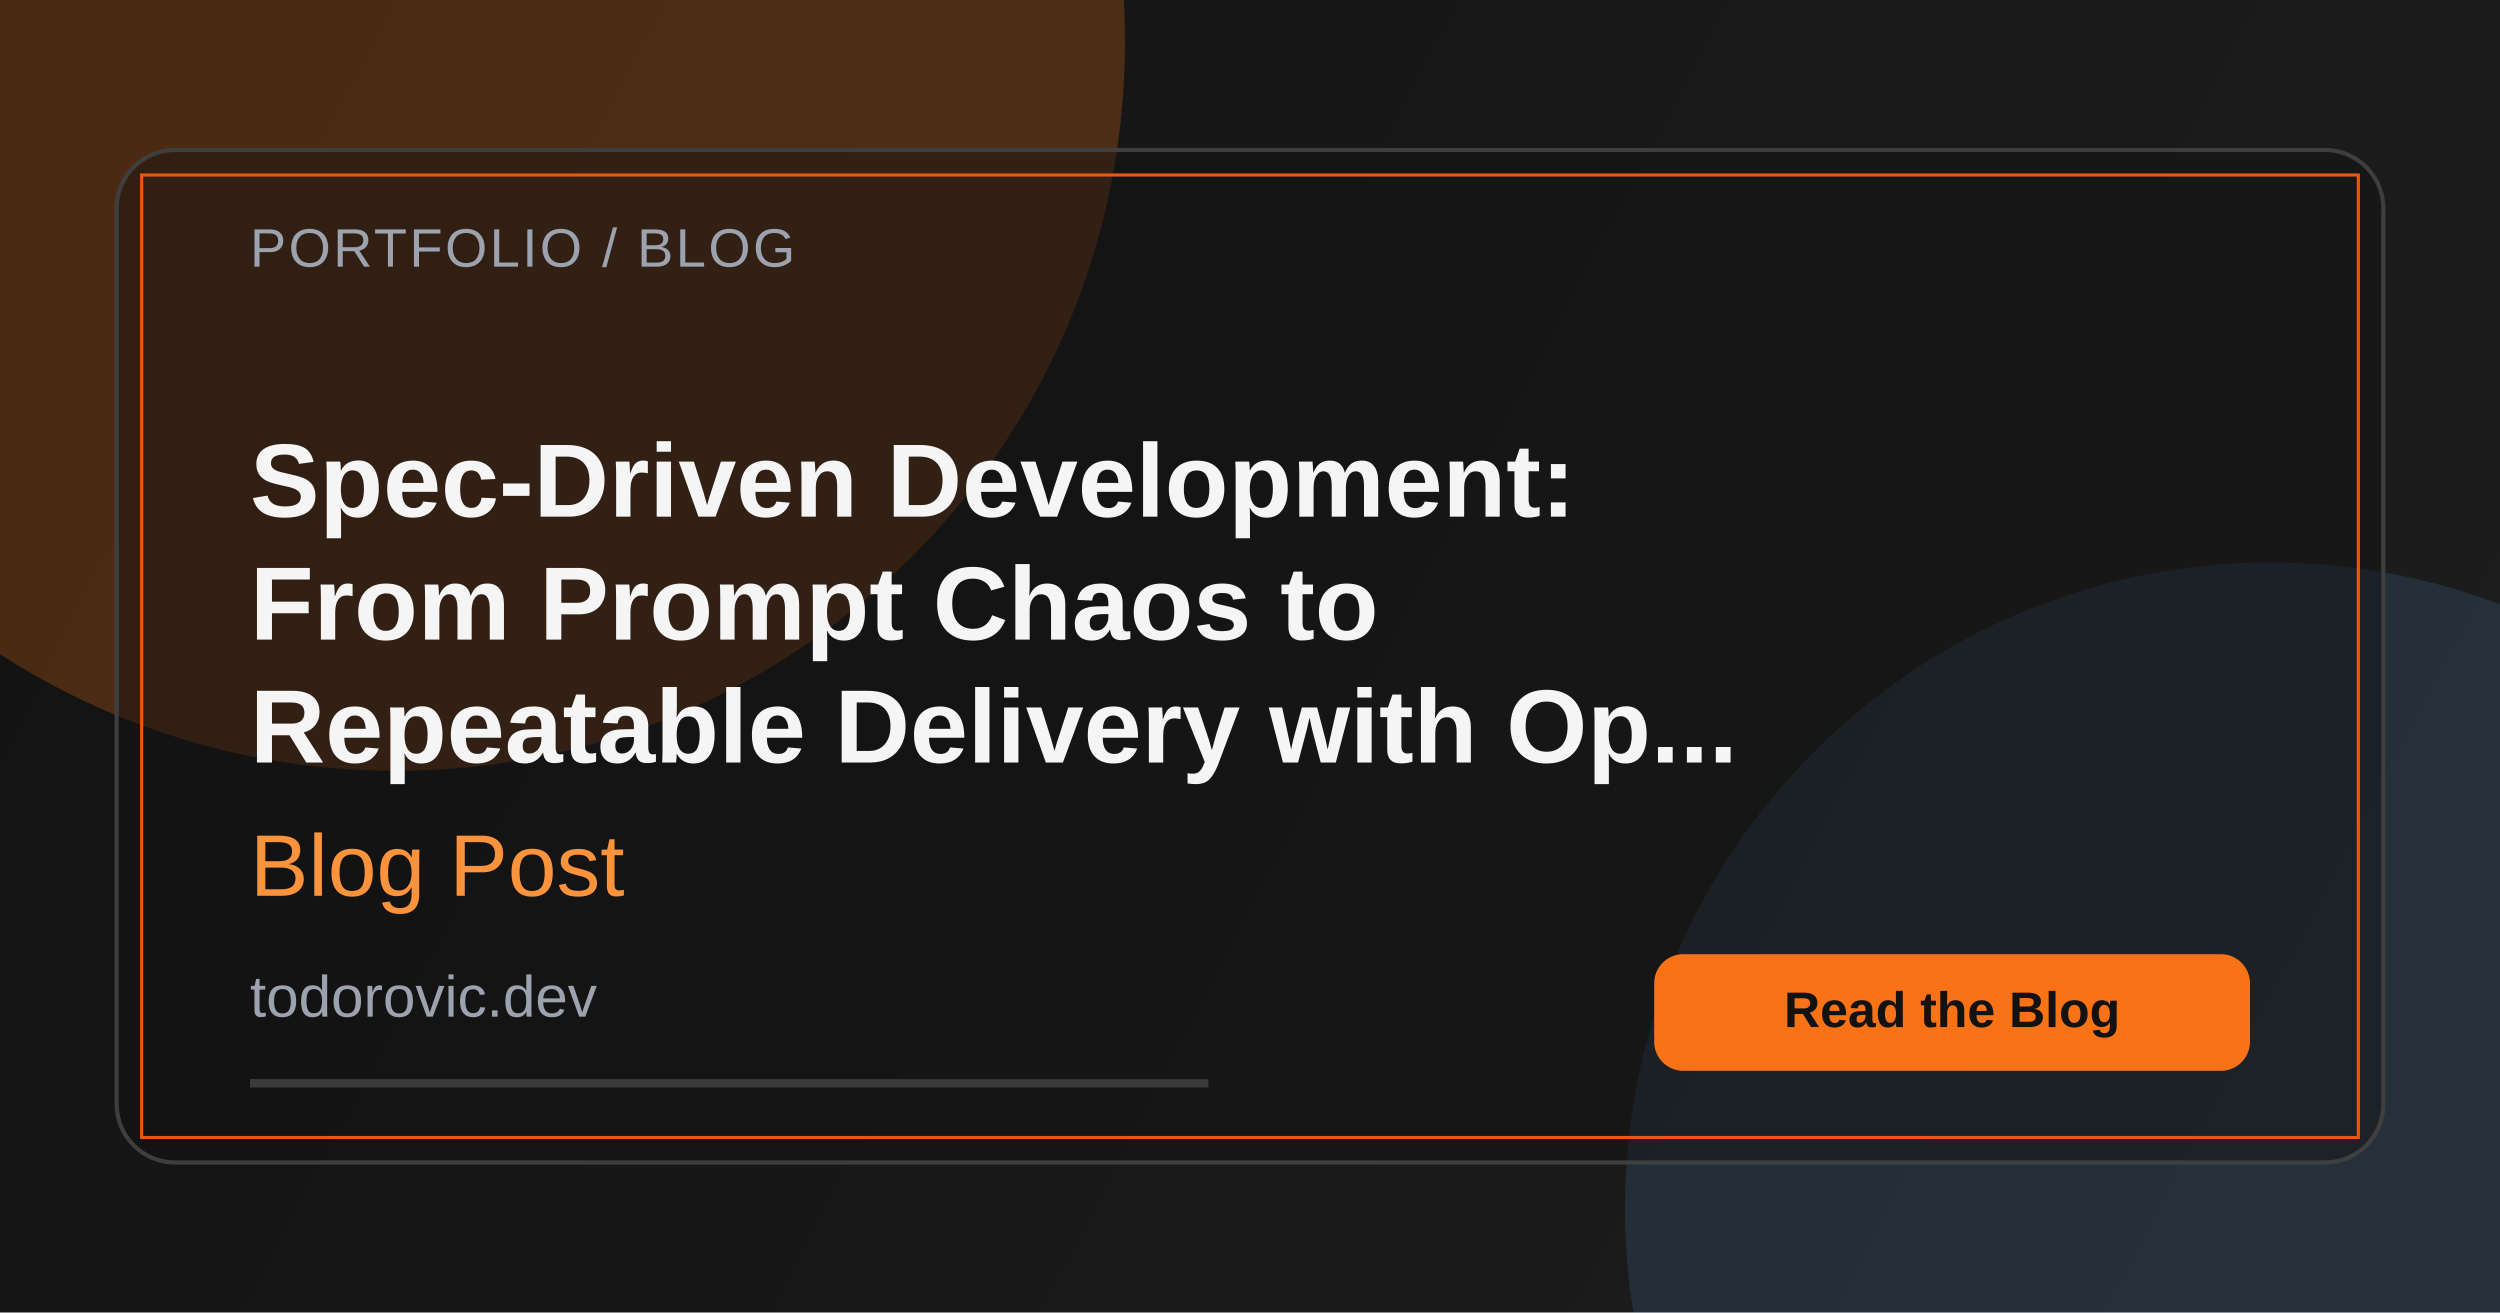
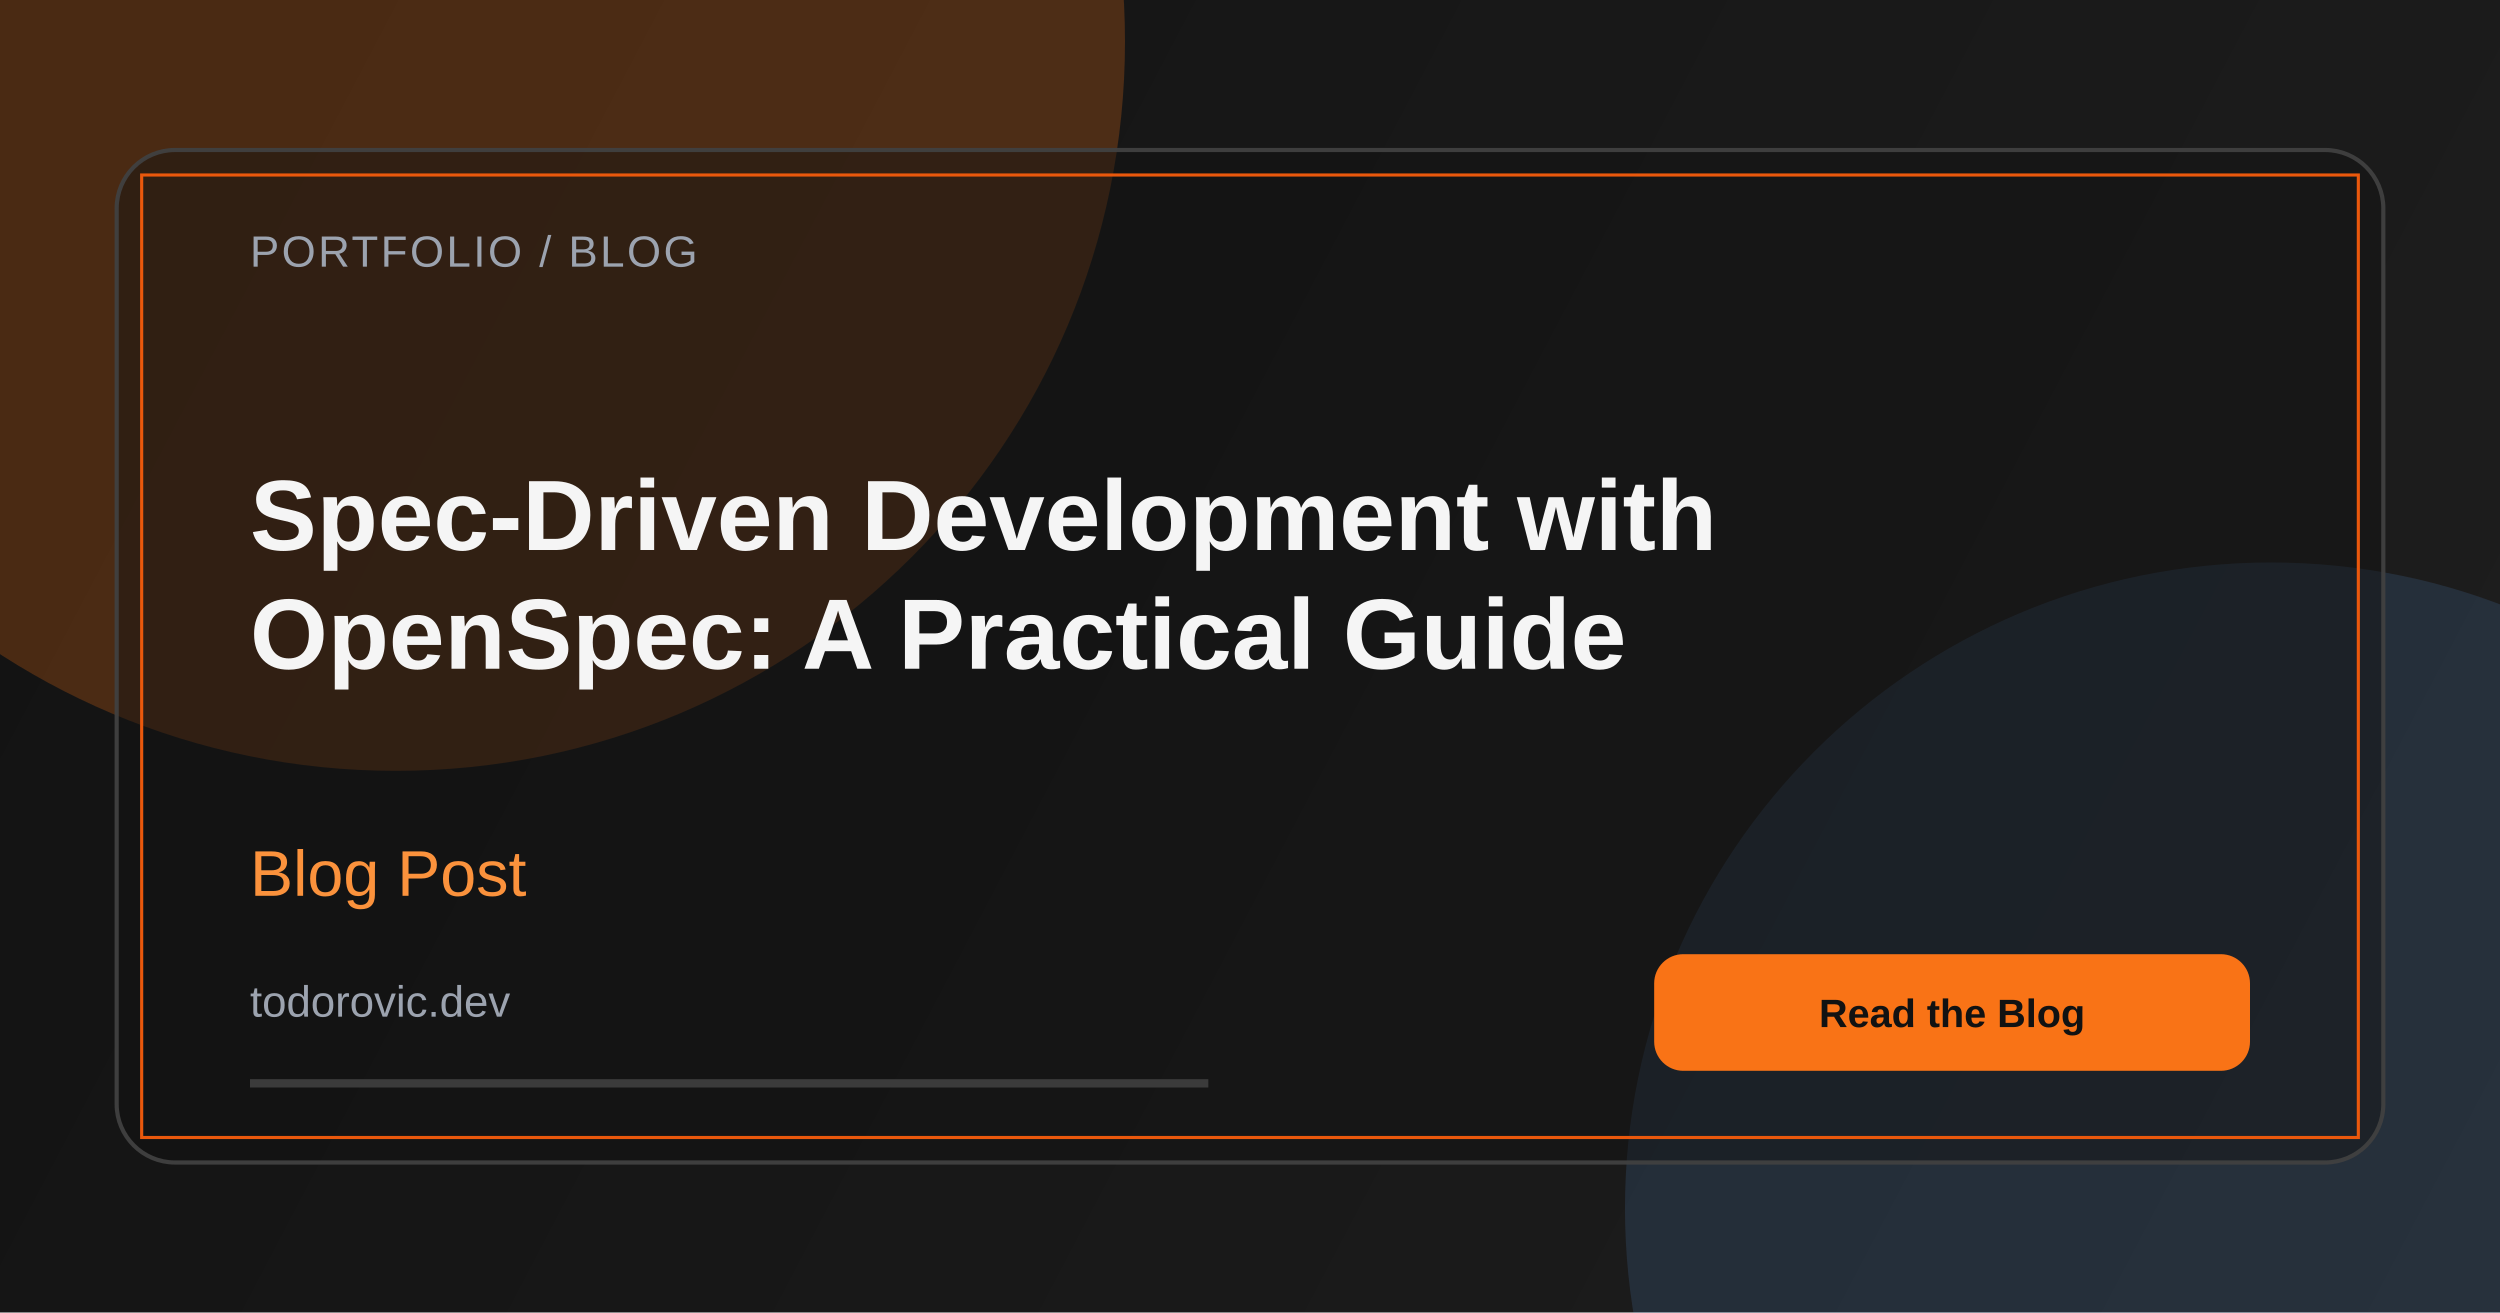
<svg xmlns="http://www.w3.org/2000/svg" width="1200" height="630" viewBox="0 0 1200 630" fill="none">
  <defs>
    <linearGradient id="bg" x1="0" y1="0" x2="1200" y2="630" gradientUnits="userSpaceOnUse">
      <stop offset="0" stop-color="#121212" />
      <stop offset="1" stop-color="#1e1e1e" />
    </linearGradient>
  </defs>
  <rect width="1200" height="630" fill="url(#bg)" />
  <circle cx="190" cy="20" r="350" fill="#f97316" opacity="0.24" />
  <circle cx="1090" cy="580" r="310" fill="#60a5fa" opacity="0.14" />
  <rect x="56" y="72" width="1088" height="486" rx="28" fill="rgba(18, 18, 18, 0.46)" stroke="#404040" stroke-opacity="0.95" stroke-width="2" />
-   <text x="120" y="128" fill="#9ca3af" font-size="26" font-family="Avenir Next, Segoe UI, Arial, sans-serif" letter-spacing="1.2">
+   <text x="120" y="128" fill="#9ca3af" font-size="21" font-family="Avenir Next, Segoe UI, Arial, sans-serif" letter-spacing="1.2">
    PORTFOLIO / BLOG
  </text>
-   <text x="120" y="248" fill="#f5f5f5" font-size="50" font-weight="700" font-family="Avenir Next, Segoe UI, Arial, sans-serif">Spec-Driven Development:</text>
-   <text x="120" y="307" fill="#f5f5f5" font-size="50" font-weight="700" font-family="Avenir Next, Segoe UI, Arial, sans-serif">From Prompt Chaos to</text>
-   <text x="120" y="366" fill="#f5f5f5" font-size="50" font-weight="700" font-family="Avenir Next, Segoe UI, Arial, sans-serif">Repeatable Delivery with Op...</text>
-   <text x="120" y="430" fill="#fb923c" font-size="42" font-weight="500" font-family="Avenir Next, Segoe UI, Arial, sans-serif">
+   <text x="120" y="264" fill="#f5f5f5" font-size="48" font-weight="700" font-family="Avenir Next, Segoe UI, Arial, sans-serif">Spec-Driven Development with</text>
+   <text x="120" y="321" fill="#f5f5f5" font-size="48" font-weight="700" font-family="Avenir Next, Segoe UI, Arial, sans-serif">OpenSpec: A Practical Guide</text>
+   <text x="120" y="430" fill="#fb923c" font-size="31" font-weight="500" font-family="Avenir Next, Segoe UI, Arial, sans-serif">
    Blog Post
  </text>
  <line x1="120" y1="520" x2="580" y2="520" stroke="#404040" stroke-opacity="0.9" stroke-width="4" />
-   <text x="120" y="488" fill="#9ca3af" font-size="28" font-family="Avenir Next, Segoe UI, Arial, sans-serif">
+   <text x="120" y="488" fill="#9ca3af" font-size="21" font-family="Avenir Next, Segoe UI, Arial, sans-serif">
    todorovic.dev
  </text>
  <rect x="794" y="458" width="286" height="56" rx="14" fill="#f97316" />
-   <text x="937" y="493" fill="#121212" font-size="24" font-weight="600" text-anchor="middle" font-family="Avenir Next, Segoe UI, Arial, sans-serif">
+   <text x="937" y="493" fill="#121212" font-size="19" font-weight="600" text-anchor="middle" font-family="Avenir Next, Segoe UI, Arial, sans-serif">
    Read the Blog
  </text>
  <rect x="68" y="84" width="1064" height="462" fill="none" stroke="#ea580c" stroke-width="1.5" />
</svg>
